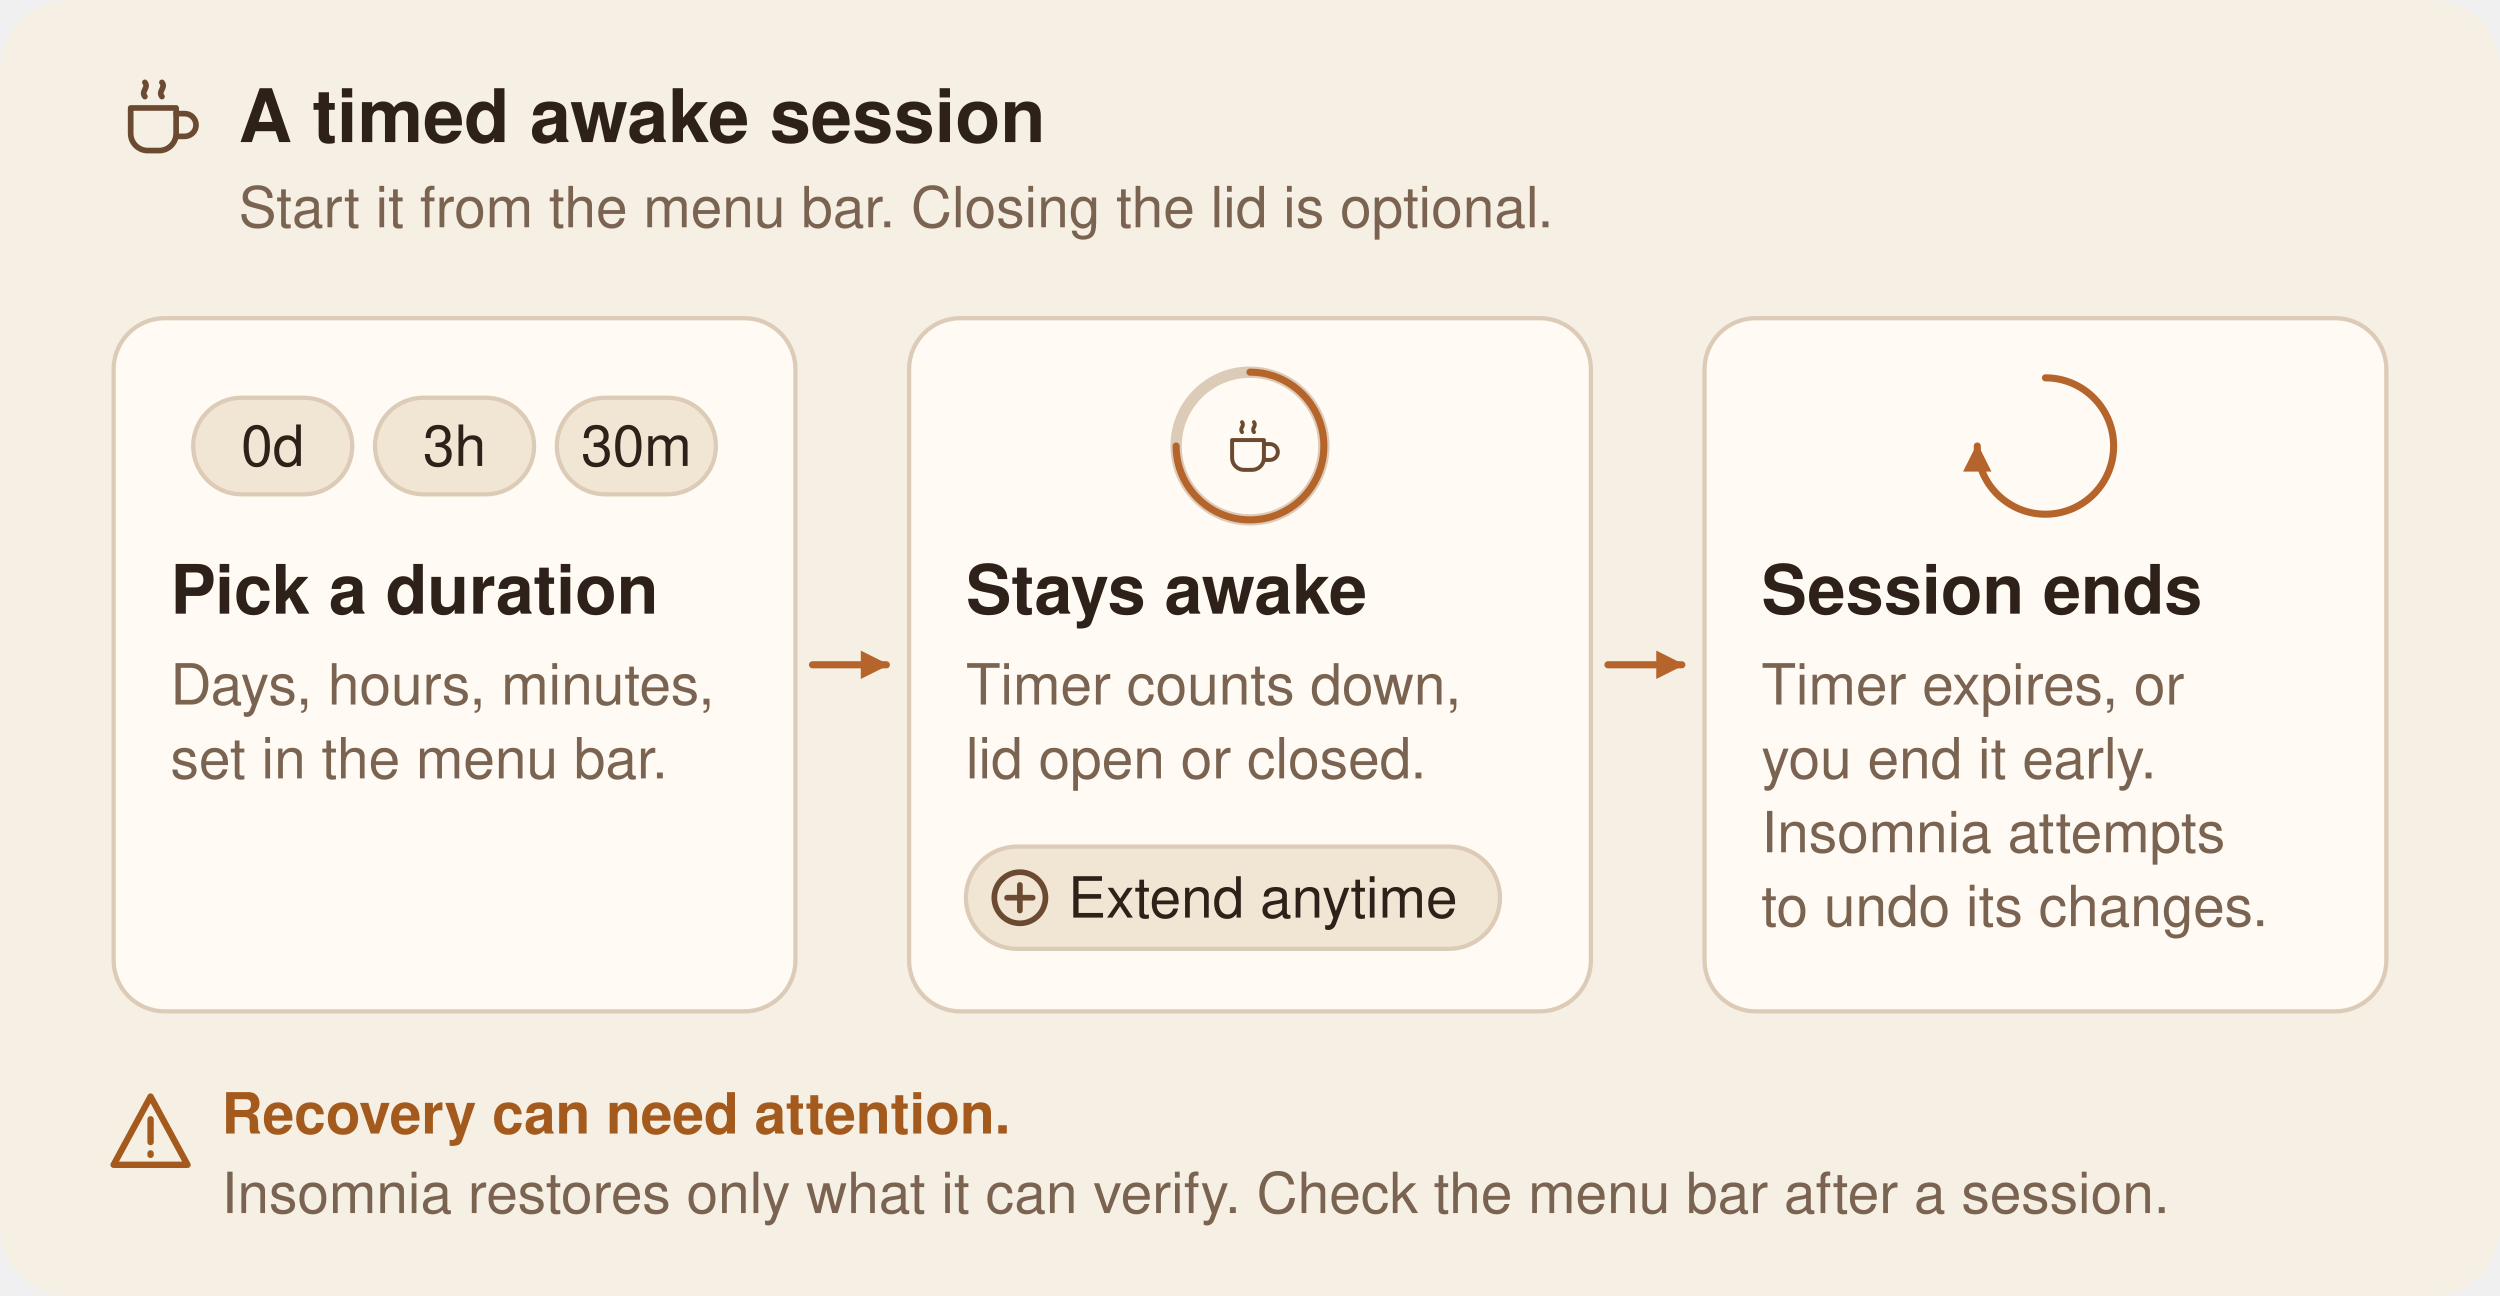
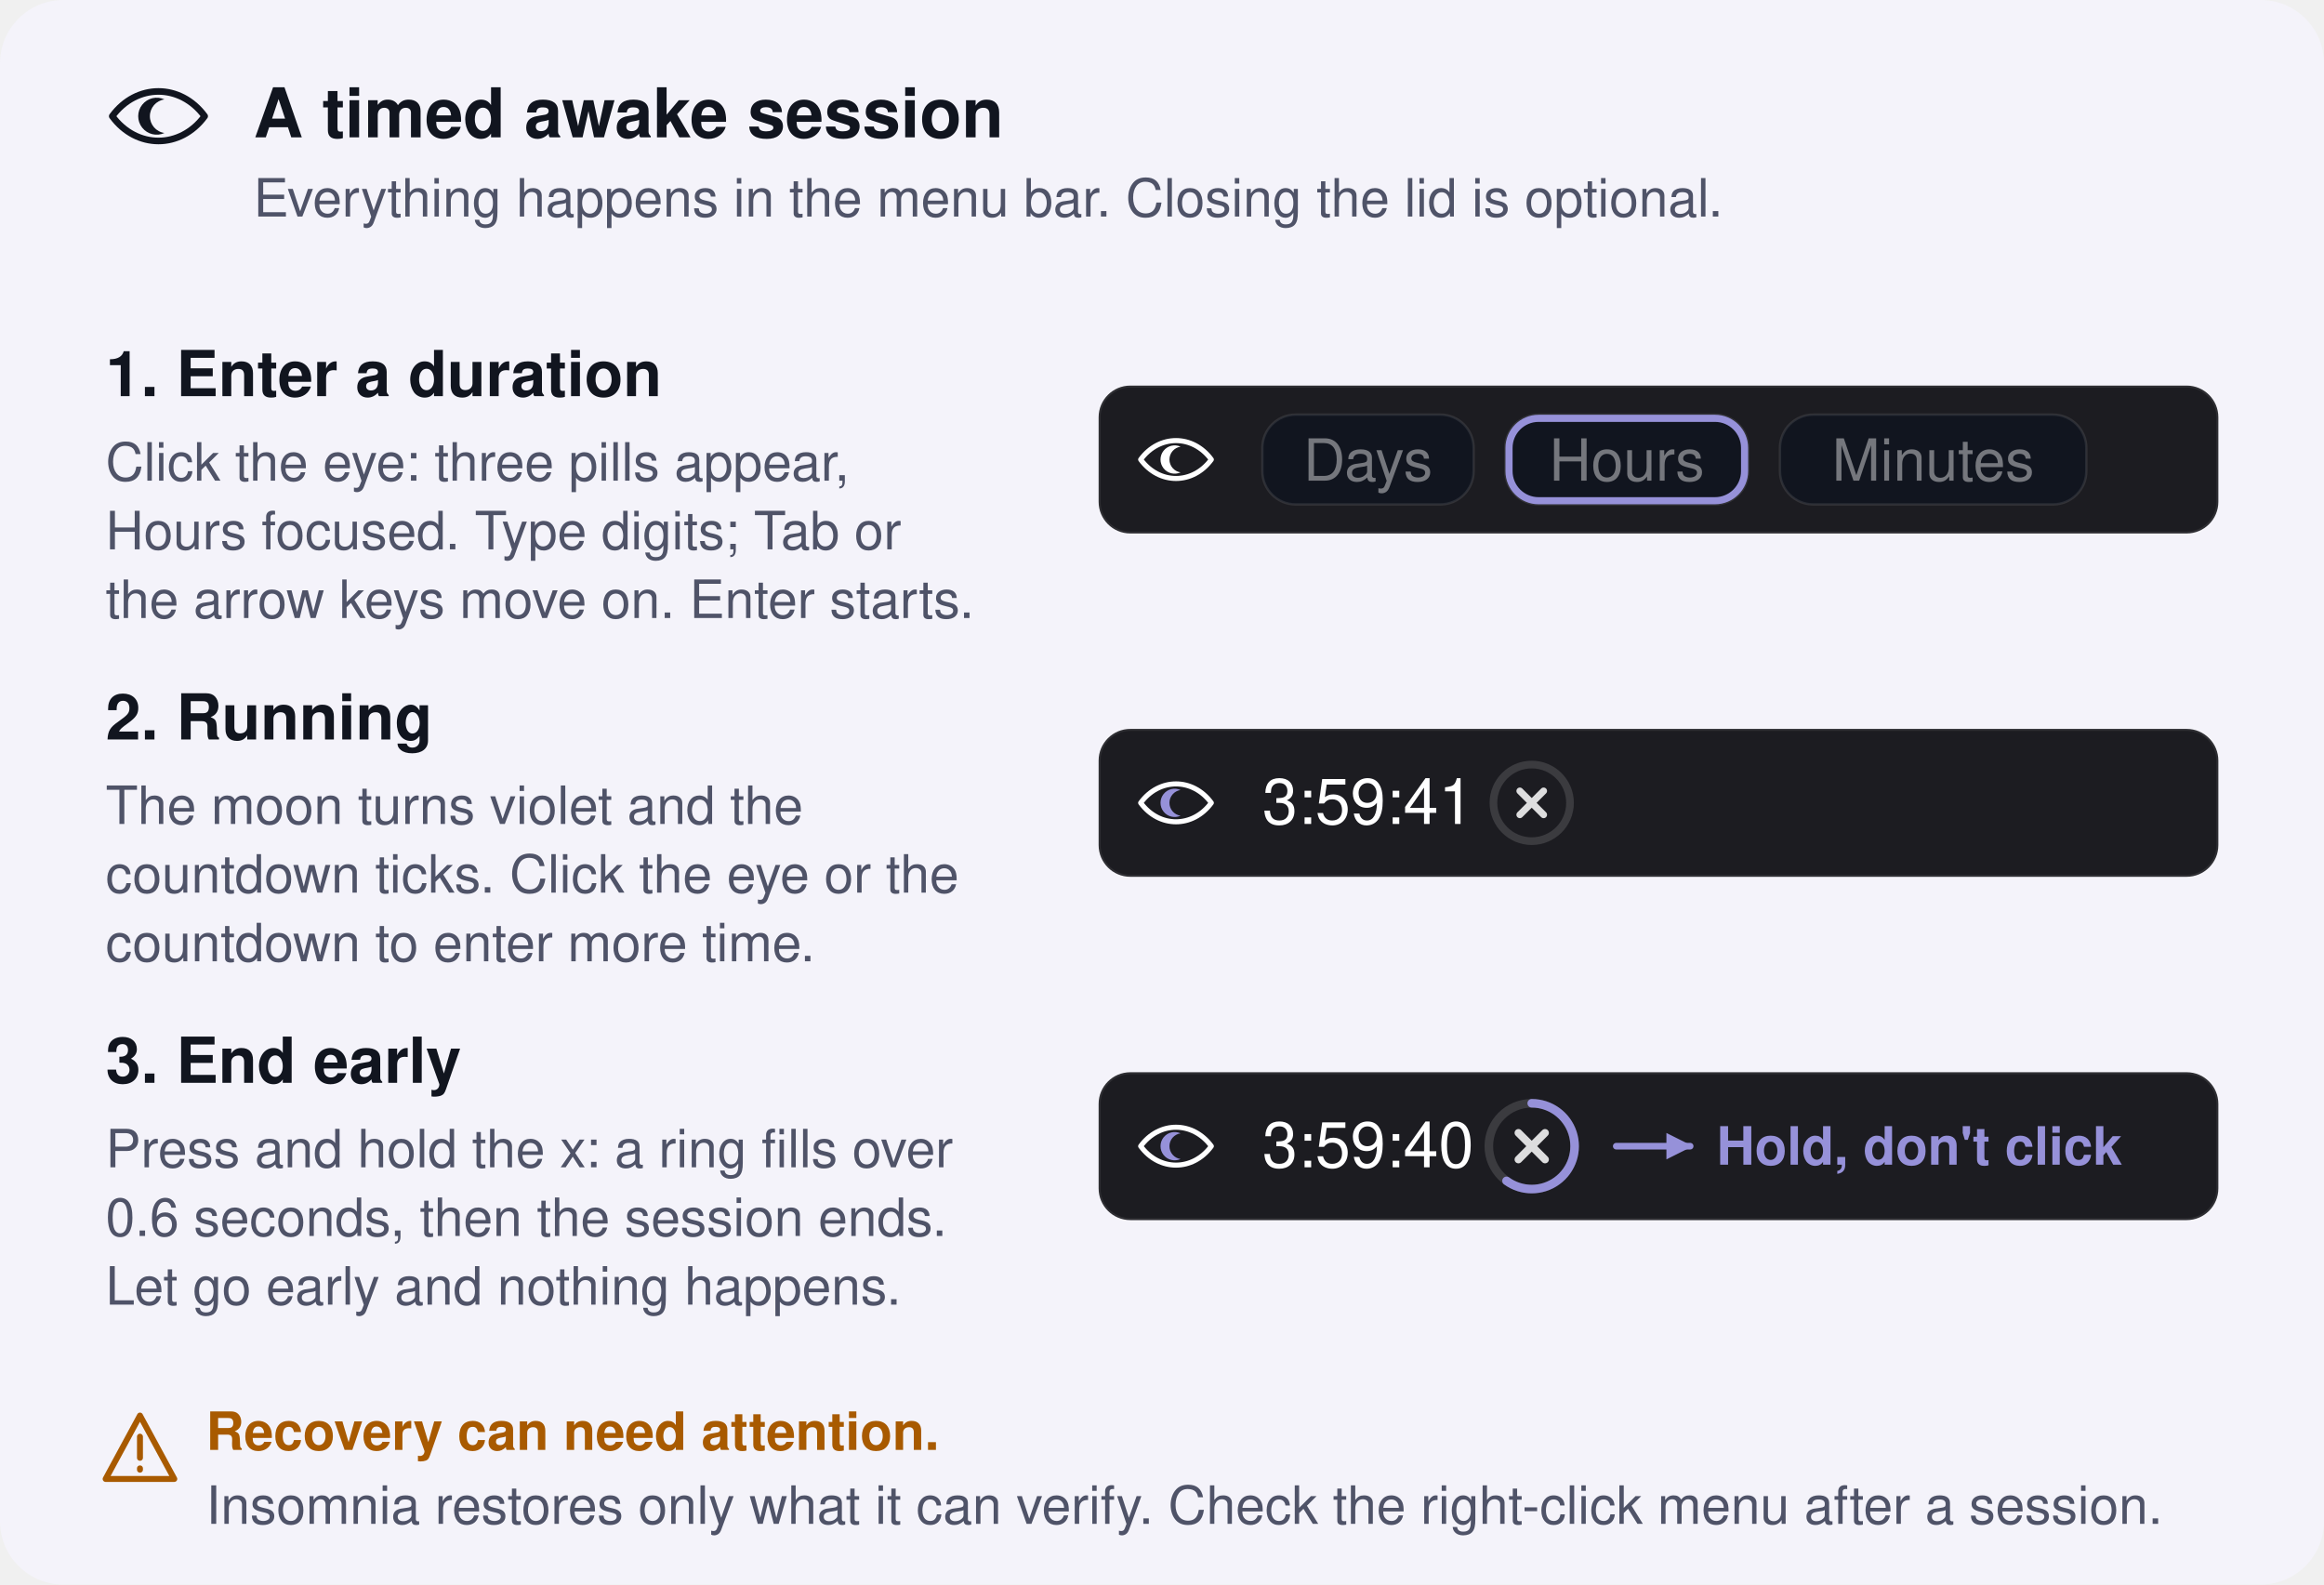
- <svg xmlns="http://www.w3.org/2000/svg" width="880" height="456" viewBox="0 0 880 456" role="img" aria-labelledby="sf-title sf-desc">
+ <svg xmlns="http://www.w3.org/2000/svg" width="880" height="600" viewBox="0 0 880 600" role="img" aria-labelledby="sf-title sf-desc">
  <style>
-     svg { font-family: -apple-system, BlinkMacSystemFont, "Segoe UI", Helvetica, Arial, sans-serif; }
-     .bg { fill: #F6EFE4; }
-     .panel { fill: #FFFBF4; stroke: #DCCBB6; stroke-width: 1.5; }
-     .chip { fill: #F1E5D3; stroke: #DCCBB6; stroke-width: 1.5; }
-     .ring { fill: none; stroke: #DCCBB6; stroke-width: 4; }
-     .t { fill: #2E2119; }
-     .m { fill: #7A6350; }
-     .a { fill: #B5652C; }
-     .ln { fill: none; stroke: #B5652C; stroke-width: 2.5; stroke-linecap: round; stroke-linejoin: round; }
-     .ic { fill: none; stroke: #6B4A32; stroke-width: 2; stroke-linecap: round; stroke-linejoin: round; }
-     .warn { fill: #A35A1C; }
-     .warn-ic { fill: none; stroke: #A35A1C; stroke-width: 2.25; stroke-linecap: round; stroke-linejoin: round; }
+     svg { font-family: -apple-system, BlinkMacSystemFont, "SF Pro Text", "Segoe UI", Helvetica, Arial, sans-serif; }
+     .bg { fill: #F4F3FA; }
+     .t { fill: #11151F; }
+     .m { fill: #4F5368; }
+     .a { fill: #9691D9; }
+     .ln { fill: none; stroke: #9691D9; stroke-width: 2.5; stroke-linecap: round; stroke-linejoin: round; }
+     .hdr { fill: none; stroke: #11151F; stroke-width: 1.5; stroke-linecap: round; stroke-linejoin: round; }
+     .hdr-moon { fill: #11151F; }
+     .warn { fill: #A85A00; }
+     .warn-ic { fill: none; stroke: #A85A00; stroke-width: 2.25; stroke-linecap: round; stroke-linejoin: round; }
+     /* Menu bar excerpt. The bar is drawn dark in both schemes, like a dark
+        menu bar over a wallpaper; the pills themselves are always charcoal. */
+     .bar { fill: #1C1C21; stroke: #FFFFFF; stroke-opacity: 0.08; stroke-width: 1.5; }
+     .eye { fill: none; stroke: #FFFFFF; stroke-width: 1.5; stroke-linecap: round; stroke-linejoin: round; }
+     .moon { fill: #FFFFFF; }
+     .moon-on { fill: #9691D9; }
+     .pill { fill: #11151F; fill-opacity: 0.92; stroke: #FFFFFF; stroke-opacity: 0.10; stroke-width: 0.9; }
+     .pill-ph { fill: #FFFFFF; fill-opacity: 0.42; }
+     .focus { fill: none; stroke: #9691D9; stroke-width: 2.7; }
+     .count { fill: #FFFFFF; }
+     .track { fill: none; stroke: #FFFFFF; stroke-opacity: 0.14; stroke-width: 2.9; }
+     .prog { fill: none; stroke: #9691D9; stroke-width: 2.9; stroke-linecap: round; }
+     .x { fill: none; stroke: #FFFFFF; stroke-opacity: 0.85; stroke-width: 2.6; stroke-linecap: round; }
    @media (prefers-color-scheme: dark) {
-       .bg { fill: #1E1712; }
-       .panel { fill: #2A2019; stroke: #4A3A2D; }
-       .chip { fill: #35291F; stroke: #4A3A2D; }
-       .ring { stroke: #4A3A2D; }
-       .t { fill: #F3E9DC; }
-       .m { fill: #BCA58F; }
-       .a { fill: #DB9256; }
-       .ln { stroke: #DB9256; }
-       .ic { stroke: #D9C4AB; }
-       .warn { fill: #E3A66B; }
-       .warn-ic { stroke: #E3A66B; }
+       .bg { fill: #06012C; }
+       .t { fill: #EEF0F7; }
+       .m { fill: #B4B8CC; }
+       .a { fill: #9691D9; }
+       .ln { stroke: #9691D9; }
+       .hdr { stroke: #EEF0F7; }
+       .hdr-moon { fill: #EEF0F7; }
+       .warn { fill: #F2A854; }
+       .warn-ic { stroke: #F2A854; }
+       .bar { fill: #1C1C21; }
    }
  </style>
  <defs>
+     <path id="sf-eye" d="M1.5 12 C7 4.5 17 4.5 22.5 12 C17 19.5 7 19.5 1.5 12 Z" />
+     <path id="sf-moon" d="M13.363 8.188 A4.2 4.2 0 1 0 13.363 15.812 A3.85 3.85 0 0 1 13.363 8.188 Z" />
    <marker id="sf-arrow" viewBox="0 0 14 14" markerWidth="14" markerHeight="14" refX="11" refY="7" markerUnits="userSpaceOnUse" orient="auto">
      <path class="a" d="M2 2 L12 7 L2 12 Z" />
    </marker>
  </defs>
-   <rect class="bg" x="0" y="0" width="880" height="456" rx="24" />
-   <g class="ic" transform="translate(40 26)">
-     <path d="M6 12 H22 V21 A6 6 0 0 1 16 27 H12 A6 6 0 0 1 6 21 Z" />
-     <path d="M22 14 H25 A4 4 0 0 1 25 22 H22" />
-     <path d="M11 8 C9.5 6 12.5 5 11 3" />
-     <path d="M17 8 C15.5 6 18.5 5 17 3" />
+   <rect class="bg" x="0" y="0" width="880" height="600" rx="24" />
+   <g transform="translate(40 24) scale(1.6667)">
+     <use href="#sf-eye" class="hdr" />
+     <use href="#sf-moon" class="hdr-moon" />
  </g>
-   <text class="t" x="84" y="50" font-size="26" font-weight="700">A timed awake session</text>
-   <text class="m" x="84" y="80" font-size="20">Start it from the menu bar. Closing the lid is optional.</text>
+   <text class="t" x="96" y="52" font-size="26" font-weight="700">A timed awake session</text>
+   <text class="m" x="96" y="82" font-size="20">Everything happens in the menu bar. Closing the lid is optional.</text>
+   <text class="t" x="40" y="150" font-size="24" font-weight="700">1. Enter a duration</text>
+   <text class="m" x="40" y="182" font-size="20">Click the eye: three pills appear,</text>
+   <text class="m" x="40" y="208" font-size="20">Hours focused. Type digits; Tab or</text>
+   <text class="m" x="40" y="234" font-size="20">the arrow keys move on. Enter starts.</text>
  <g>
-     <rect class="panel" x="40" y="112" width="240" height="244" rx="18" />
-     <rect class="chip" x="68" y="140" width="56" height="34" rx="17" />
-     <text class="t" x="96" y="164" font-size="20" text-anchor="middle">0d</text>
-     <rect class="chip" x="132" y="140" width="56" height="34" rx="17" />
-     <text class="t" x="160" y="164" font-size="20" text-anchor="middle">3h</text>
-     <rect class="chip" x="196" y="140" width="56" height="34" rx="17" />
-     <text class="t" x="224" y="164" font-size="20" text-anchor="middle">30m</text>
-     <text class="t" x="60" y="216" font-size="24" font-weight="700">Pick a duration</text>
-     <text class="m" x="60" y="248" font-size="20">Days, hours, minutes,</text>
-     <text class="m" x="60" y="274" font-size="20">set in the menu bar.</text>
+     <rect class="bar" x="416" y="146" width="424" height="56" rx="12" />
+     <g transform="translate(430 158.7) scale(1.275)">
+       <use href="#sf-eye" class="eye" />
+       <use href="#sf-moon" class="moon" />
+     </g>
+     <rect class="pill" x="478" y="157" width="80" height="34" rx="12.6" />
+     <text class="pill-ph" x="518" y="182" font-size="22" text-anchor="middle">Days</text>
+     <rect class="pill" x="570" y="157" width="92" height="34" rx="12.6" />
+     <rect class="focus" x="571.4" y="158.4" width="89.2" height="31.2" rx="11.2" />
+     <text class="pill-ph" x="616" y="182" font-size="22" text-anchor="middle">Hours</text>
+     <rect class="pill" x="674" y="157" width="116" height="34" rx="12.6" />
+     <text class="pill-ph" x="732" y="182" font-size="22" text-anchor="middle">Minutes</text>
  </g>
-   <path class="ln" d="M286 234 H312" marker-end="url(#sf-arrow)" />
+   <text class="t" x="40" y="280" font-size="24" font-weight="700">2. Running</text>
+   <text class="m" x="40" y="312" font-size="20">The moon turns violet and the</text>
+   <text class="m" x="40" y="338" font-size="20">countdown ticks. Click the eye or the</text>
+   <text class="m" x="40" y="364" font-size="20">countdown to enter more time.</text>
  <g>
-     <rect class="panel" x="320" y="112" width="240" height="244" rx="18" />
-     <circle class="ring" cx="440" cy="157" r="26" />
-     <path class="ln" d="M440 131 A26 26 0 1 1 414 157" stroke-width="4" />
-     <g class="ic" transform="translate(429.5 146.5) scale(0.7)">
-       <path d="M6 12 H22 V21 A6 6 0 0 1 16 27 H12 A6 6 0 0 1 6 21 Z" />
-       <path d="M22 14 H25 A4 4 0 0 1 25 22 H22" />
-       <path d="M11 8 C9.5 6 12.5 5 11 3" />
-       <path d="M17 8 C15.5 6 18.5 5 17 3" />
+     <rect class="bar" x="416" y="276" width="424" height="56" rx="12" />
+     <g transform="translate(430 288.7) scale(1.275)">
+       <use href="#sf-eye" class="eye" />
+       <use href="#sf-moon" class="moon-on" />
    </g>
-     <text class="t" x="340" y="216" font-size="24" font-weight="700">Stays awake</text>
-     <text class="m" x="340" y="248" font-size="20">Timer counts down,</text>
-     <text class="m" x="340" y="274" font-size="20">lid open or closed.</text>
-     <rect class="chip" x="340" y="298" width="188" height="36" rx="18" />
-     <circle class="ic" cx="359" cy="316" r="9" />
-     <path class="ic" d="M359 311.5 V320.5 M354.5 316 H363.5" />
-     <text class="t" x="376" y="323" font-size="20">Extend anytime</text>
+     <text class="count" x="478" y="312" font-size="24" font-weight="500">3:59:41</text>
+     <g transform="translate(580 304)">
+       <circle class="track" cx="0" cy="0" r="14.5" />
+       <path class="x" d="M-4.5 -4.5 L4.5 4.5 M4.5 -4.5 L-4.5 4.5" />
+     </g>
  </g>
-   <path class="ln" d="M566 234 H592" marker-end="url(#sf-arrow)" />
+   <text class="t" x="40" y="410" font-size="24" font-weight="700">3. End early</text>
+   <text class="m" x="40" y="442" font-size="20">Press and hold the x: a ring fills over</text>
+   <text class="m" x="40" y="468" font-size="20">0.6 seconds, then the session ends.</text>
+   <text class="m" x="40" y="494" font-size="20">Let go early and nothing happens.</text>
  <g>
-     <rect class="panel" x="600" y="112" width="240" height="244" rx="18" />
-     <path class="ln" d="M720 133 A24 24 0 1 1 696 157" stroke-width="3" marker-end="url(#sf-arrow)" />
-     <text class="t" x="620" y="216" font-size="24" font-weight="700">Session ends</text>
-     <text class="m" x="620" y="248" font-size="20">Timer expires, or</text>
-     <text class="m" x="620" y="274" font-size="20">you end it early.</text>
-     <text class="m" x="620" y="300" font-size="20">Insomnia attempts</text>
-     <text class="m" x="620" y="326" font-size="20">to undo its changes.</text>
+     <rect class="bar" x="416" y="406" width="424" height="56" rx="12" />
+     <g transform="translate(430 418.7) scale(1.275)">
+       <use href="#sf-eye" class="eye" />
+       <use href="#sf-moon" class="moon-on" />
+     </g>
+     <text class="count" x="478" y="442" font-size="24" font-weight="500">3:59:40</text>
+     <g transform="translate(580 434) scale(1.12)">
+       <circle class="track" cx="0" cy="0" r="14.5" />
+       <path class="prog" d="M0 -14.5 A14.5 14.5 0 1 1 -8.52 11.73" />
+       <path class="x" d="M-4.5 -4.5 L4.5 4.5 M4.5 -4.5 L-4.5 4.5" />
+     </g>
+     <path class="ln" d="M612 434 H640" marker-end="url(#sf-arrow)" />
+     <text class="a" x="650" y="441" font-size="20" font-weight="600">Hold, don't click</text>
  </g>
  <g class="warn-ic">
-     <path d="M53 386 L66 410 H40 Z" />
-     <path d="M53 394 V402" />
-     <path d="M53 406 V406.5" />
+     <path d="M53 536 L66 560 H40 Z" />
+     <path d="M53 544 V552" />
+     <path d="M53 556 V556.5" />
  </g>
-   <text class="warn" x="78" y="399" font-size="20" font-weight="700">Recovery can need attention.</text>
-   <text class="m" x="78" y="427" font-size="20">Insomnia restores only what it can verify. Check the menu bar after a session.</text>
+   <text class="warn" x="78" y="549" font-size="20" font-weight="700">Recovery can need attention.</text>
+   <text class="m" x="78" y="577" font-size="20">Insomnia restores only what it can verify. Check the right-click menu after a session.</text>
</svg>
